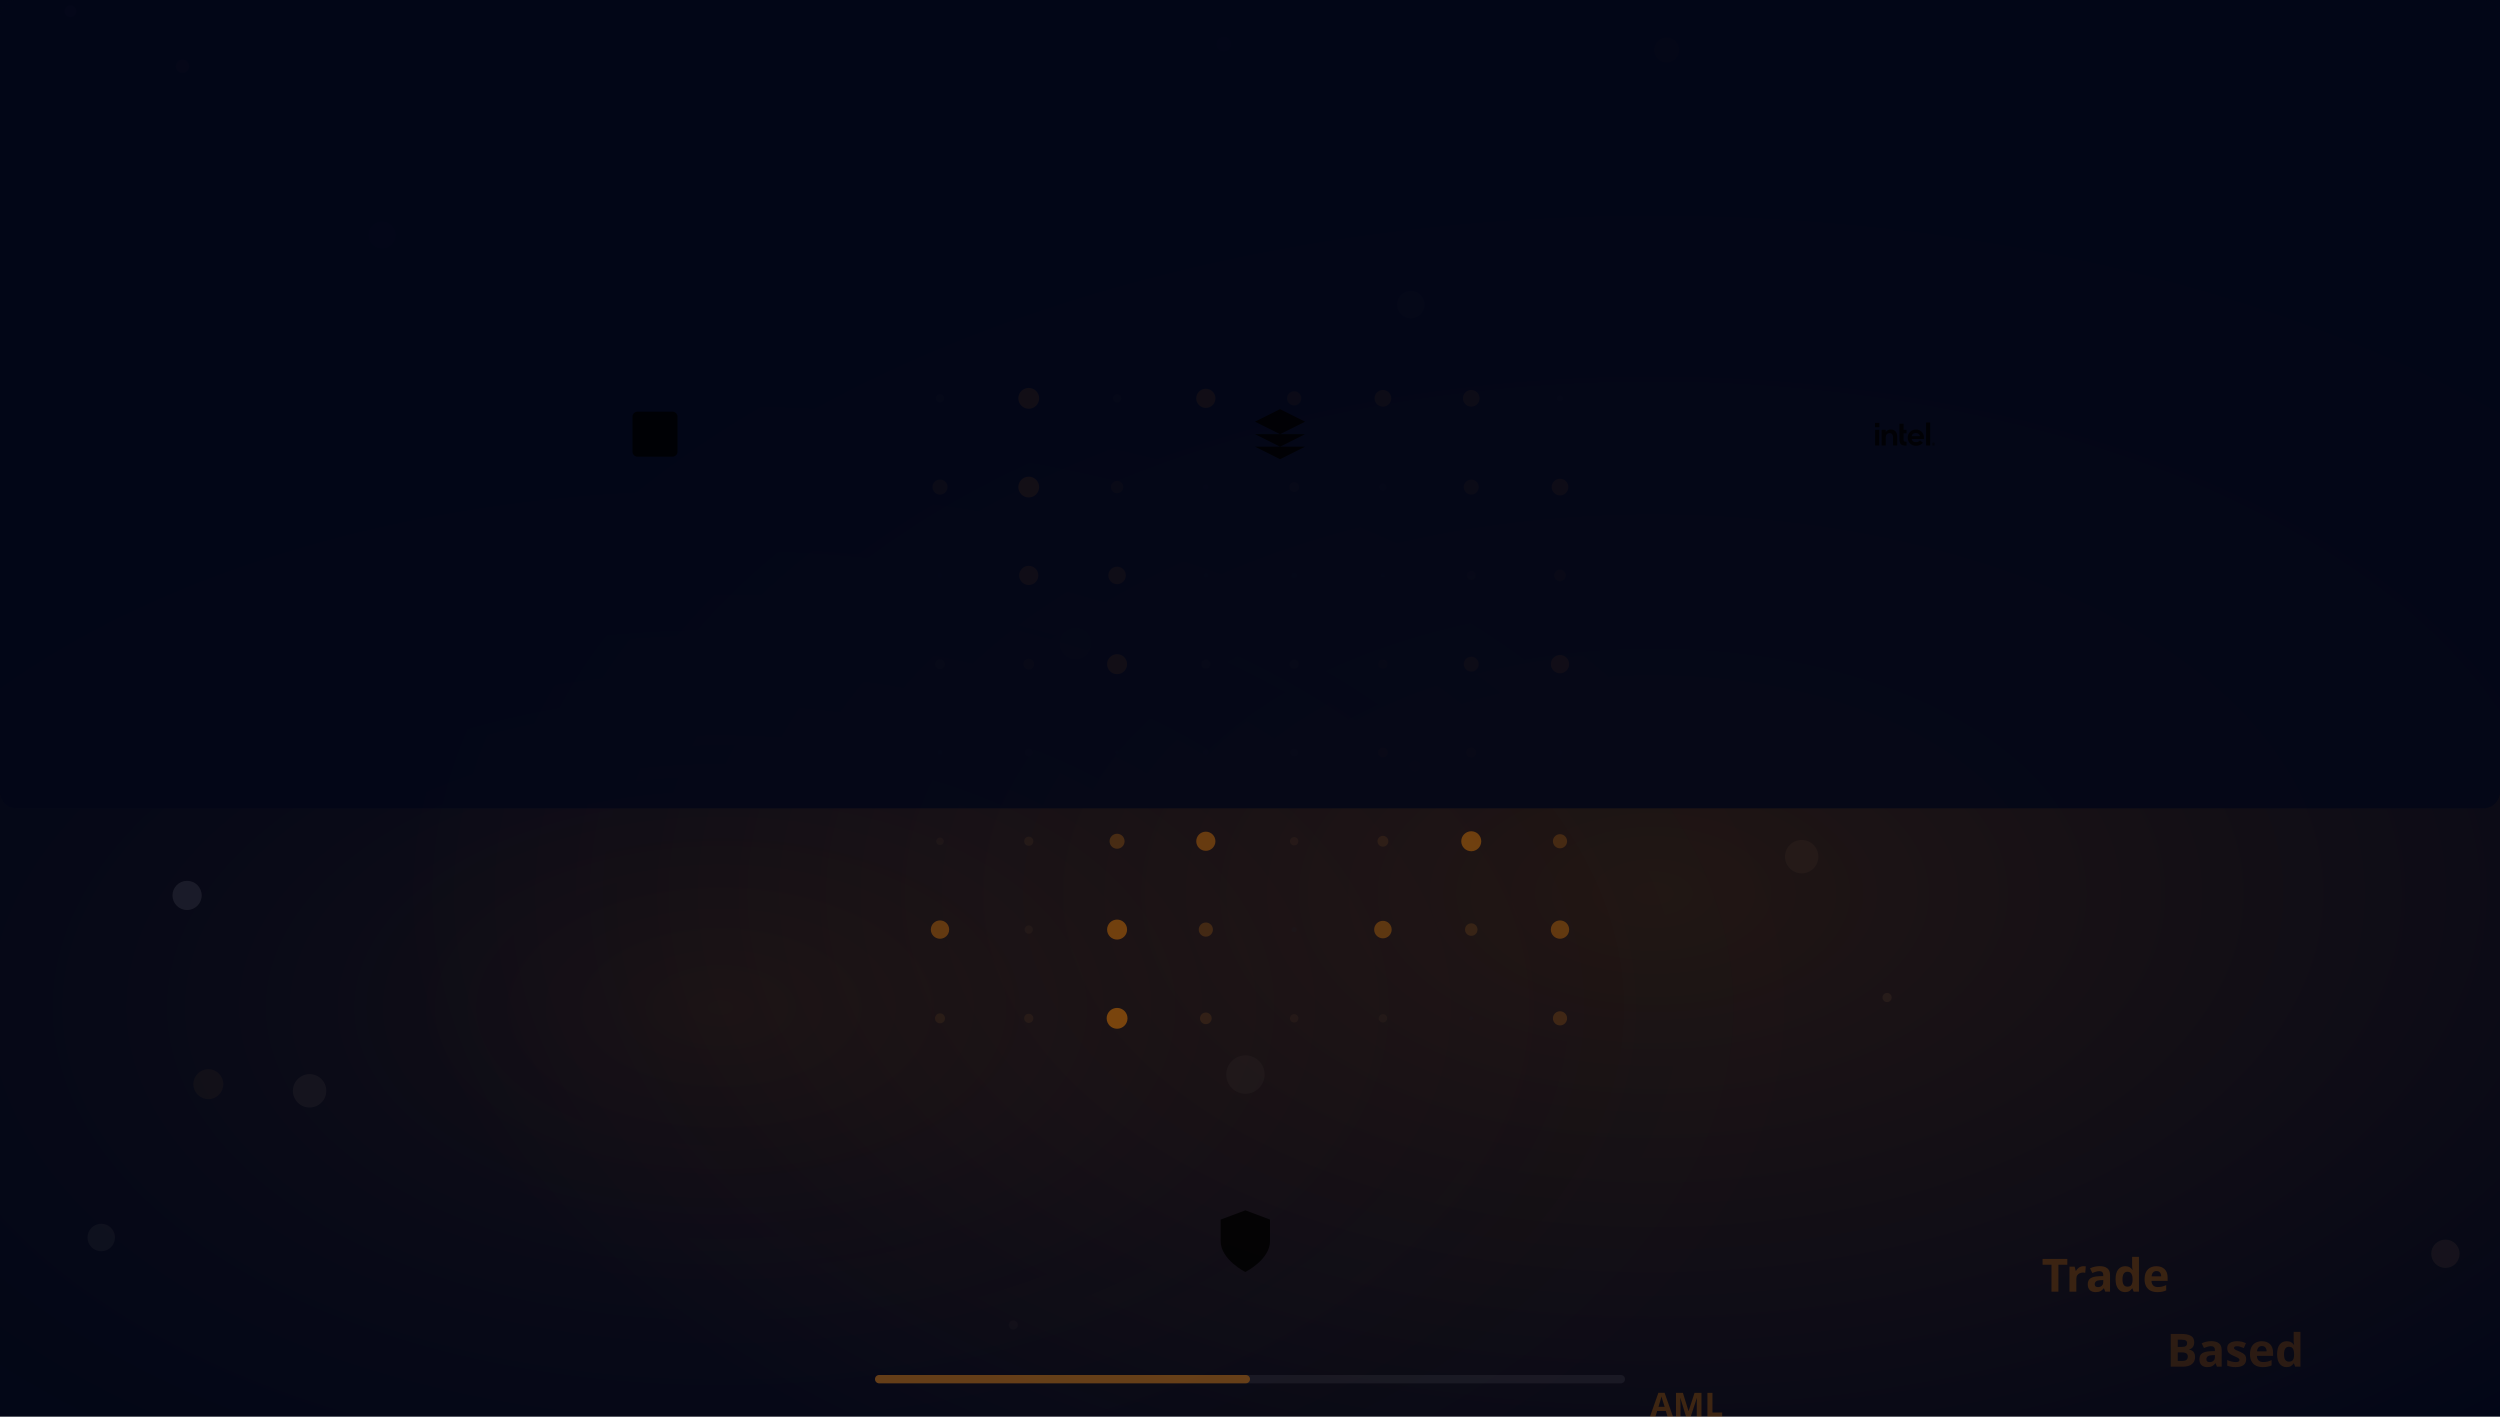
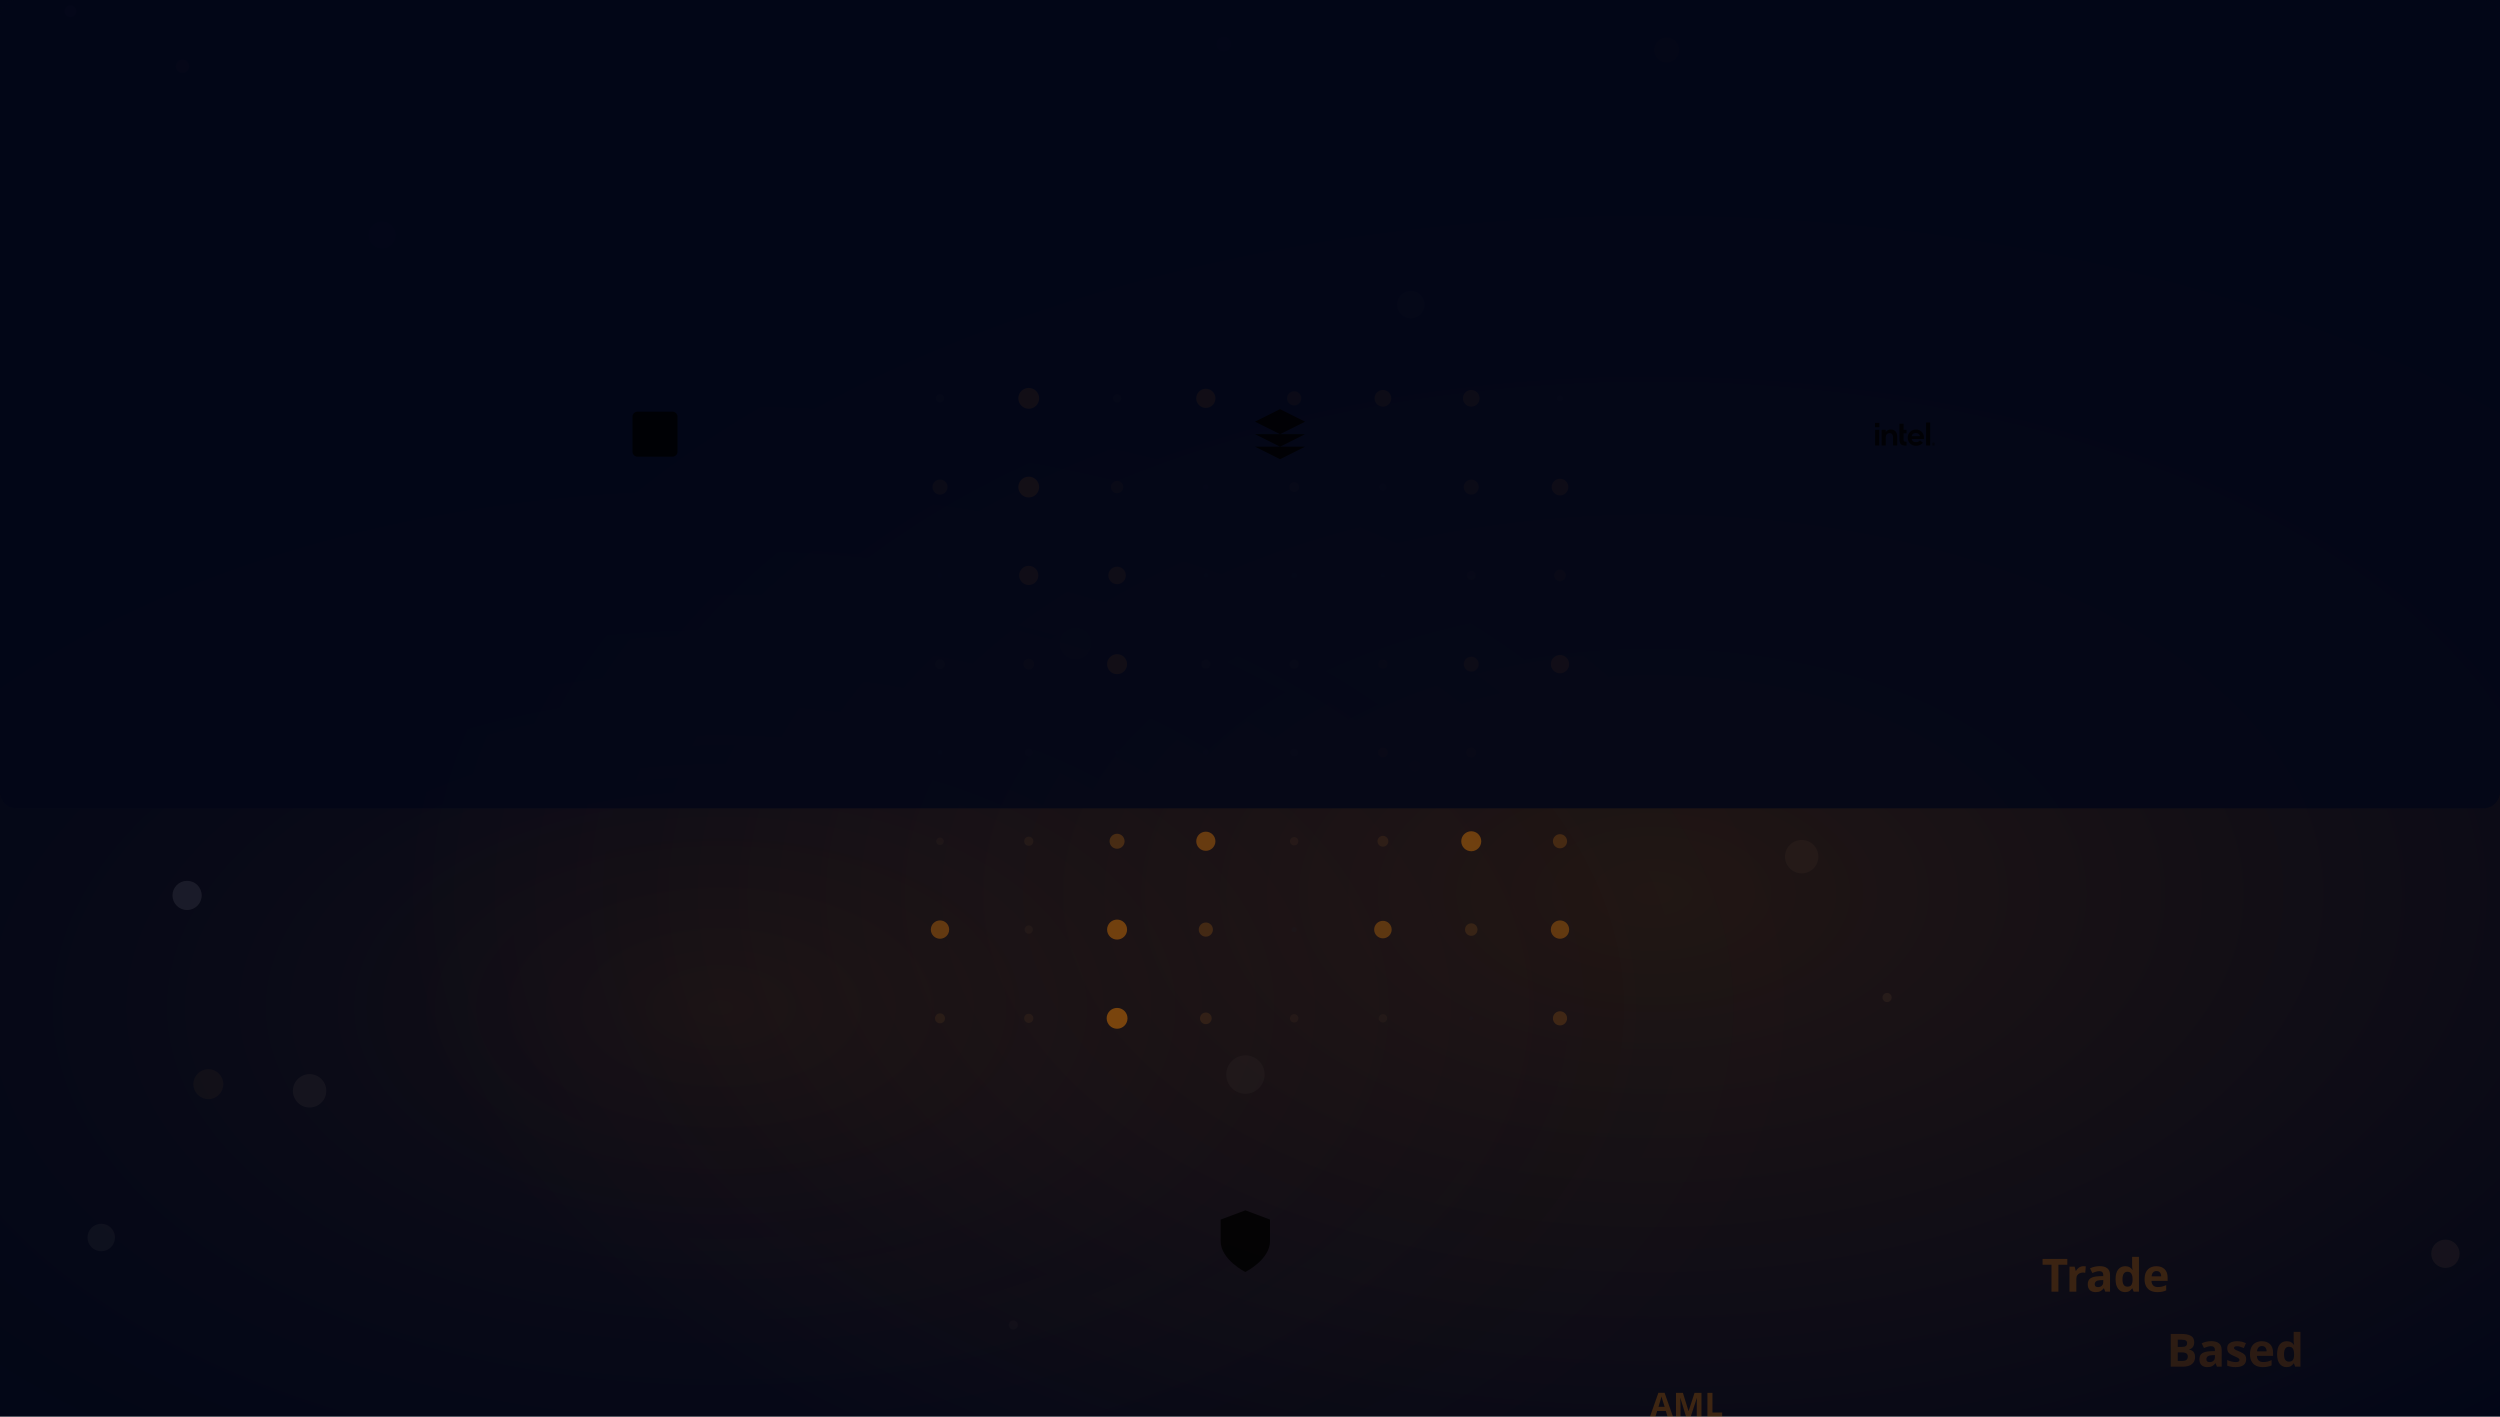
<svg xmlns="http://www.w3.org/2000/svg" width="600" height="340" viewBox="0 0 600 340">
  <defs>
    <radialGradient id="bg-8737084c" cx="66%" cy="63%">
      <stop offset="0" stop-color="#211614" />
      <stop offset="1" stop-color="#020617" />
    </radialGradient>
    <radialGradient id="glow-8737084c" cx="29%" cy="71%">
      <stop offset="0" stop-color="#d97706" stop-opacity="0.09" />
      <stop offset="1" stop-color="#020617" stop-opacity="0" />
    </radialGradient>
  </defs>
  <rect width="600" height="340" fill="url(#bg-8737084c)" />
  <rect width="600" height="340" fill="url(#glow-8737084c)" />
  <circle cx="400.0" cy="12.0" r="3.0" fill="#d97a0c" opacity="0.06" />
  <circle cx="258.1" cy="154.5" r="3.8" fill="#e19a48" opacity="0.03" />
  <circle cx="586.9" cy="300.9" r="3.4" fill="#e6b275" opacity="0.06" />
  <circle cx="338.6" cy="73.1" r="3.3" fill="#e3a45b" opacity="0.06" />
  <circle cx="91.7" cy="56.4" r="3.2" fill="#eed1af" opacity="0.02" />
  <circle cx="44.9" cy="214.9" r="3.5" fill="#f7f8f9" opacity="0.08" />
  <circle cx="298.9" cy="257.9" r="4.6" fill="#f1dfc9" opacity="0.03" />
  <circle cx="50.0" cy="260.2" r="3.6" fill="#df9137" opacity="0.04" />
  <circle cx="16.9" cy="2.7" r="1.4" fill="#f1ddc5" opacity="0.05" />
  <circle cx="43.8" cy="15.9" r="1.6" fill="#e19a49" opacity="0.07" />
  <circle cx="293.7" cy="10.6" r="1.7" fill="#f0dcc4" opacity="0.02" />
  <circle cx="225.6" cy="95.6" r="1.0" fill="#463120" opacity="0.25" />
  <circle cx="246.9" cy="95.6" r="2.5" fill="#d57506" opacity="0.49" />
  <circle cx="246.9" cy="116.9" r="2.5" fill="#d77606" opacity="0.50" />
  <circle cx="225.6" cy="116.9" r="1.8" fill="#945612" opacity="0.38" />
  <circle cx="225.6" cy="138.1" r="0.6" fill="#191b28" opacity="0.17" />
  <circle cx="225.6" cy="159.4" r="1.2" fill="#53371d" opacity="0.27" />
  <circle cx="246.9" cy="159.4" r="1.3" fill="#623e1b" opacity="0.30" />
  <circle cx="246.9" cy="138.1" r="2.3" fill="#c06b0a" opacity="0.46" />
  <circle cx="268.1" cy="138.1" r="2.1" fill="#b3650c" opacity="0.44" />
  <circle cx="268.1" cy="159.4" r="2.4" fill="#cb7008" opacity="0.48" />
  <circle cx="289.4" cy="159.4" r="1.1" fill="#4a331f" opacity="0.25" />
  <circle cx="289.4" cy="138.1" r="0.6" fill="#1d1d27" opacity="0.17" />
  <circle cx="289.4" cy="116.9" r="0.7" fill="#201f26" opacity="0.18" />
  <circle cx="268.1" cy="116.9" r="1.5" fill="#744717" opacity="0.33" />
  <circle cx="268.1" cy="95.6" r="1.0" fill="#3f2d21" opacity="0.23" />
  <circle cx="289.4" cy="95.6" r="2.3" fill="#c86f08" opacity="0.47" />
  <circle cx="310.6" cy="95.6" r="1.7" fill="#8c5213" opacity="0.37" />
  <circle cx="310.6" cy="116.9" r="1.2" fill="#58391c" opacity="0.28" />
  <circle cx="331.9" cy="116.9" r="0.9" fill="#382a22" opacity="0.22" />
  <circle cx="331.9" cy="95.6" r="2.0" fill="#a9600e" opacity="0.42" />
  <circle cx="353.1" cy="95.6" r="2.0" fill="#aa610e" opacity="0.42" />
  <circle cx="374.4" cy="95.6" r="0.8" fill="#2f2624" opacity="0.21" />
  <circle cx="374.4" cy="116.9" r="2.0" fill="#ab610e" opacity="0.42" />
  <circle cx="353.1" cy="116.9" r="1.8" fill="#8d5313" opacity="0.37" />
  <circle cx="353.1" cy="138.1" r="1.1" fill="#4d341e" opacity="0.26" />
  <circle cx="374.4" cy="138.1" r="1.4" fill="#67411a" opacity="0.30" />
  <circle cx="374.4" cy="159.4" r="2.2" fill="#be6a0a" opacity="0.45" />
  <circle cx="353.1" cy="159.4" r="1.8" fill="#955612" opacity="0.38" />
  <circle cx="331.9" cy="159.4" r="1.1" fill="#4d341e" opacity="0.26" />
  <circle cx="331.9" cy="138.1" r="0.6" fill="#161a28" opacity="0.16" />
  <circle cx="310.6" cy="138.1" r="0.7" fill="#262125" opacity="0.19" />
  <circle cx="310.6" cy="159.4" r="1.1" fill="#4e351e" opacity="0.26" />
  <circle cx="310.6" cy="180.6" r="1.0" fill="#433020" opacity="0.24" />
  <circle cx="310.6" cy="201.9" r="1.0" fill="#453020" opacity="0.24" />
  <circle cx="331.9" cy="201.9" r="1.3" fill="#5b3b1c" opacity="0.28" />
  <circle cx="331.9" cy="180.6" r="1.2" fill="#58391c" opacity="0.28" />
  <circle cx="353.1" cy="180.6" r="1.2" fill="#54371d" opacity="0.27" />
  <circle cx="374.4" cy="180.6" r="0.6" fill="#191c28" opacity="0.17" />
  <circle cx="374.4" cy="201.9" r="1.7" fill="#8a5113" opacity="0.36" />
  <circle cx="353.1" cy="201.9" r="2.4" fill="#ca7008" opacity="0.47" />
  <circle cx="353.1" cy="223.1" r="1.5" fill="#704518" opacity="0.32" />
  <circle cx="374.4" cy="223.1" r="2.2" fill="#b8670b" opacity="0.44" />
  <circle cx="374.4" cy="244.4" r="1.7" fill="#834e15" opacity="0.35" />
  <circle cx="353.1" cy="244.4" r="0.5" fill="#121829" opacity="0.16" />
  <circle cx="331.9" cy="244.4" r="1.0" fill="#3f2e21" opacity="0.23" />
  <circle cx="331.9" cy="223.1" r="2.1" fill="#b3650c" opacity="0.43" />
  <circle cx="310.6" cy="223.1" r="0.6" fill="#1a1c27" opacity="0.17" />
  <circle cx="310.6" cy="244.4" r="1.0" fill="#433020" opacity="0.24" />
  <circle cx="289.4" cy="244.4" r="1.4" fill="#67411a" opacity="0.30" />
  <circle cx="268.1" cy="244.4" r="2.5" fill="#d77606" opacity="0.50" />
  <circle cx="268.1" cy="223.1" r="2.4" fill="#cd7107" opacity="0.48" />
  <circle cx="289.4" cy="223.1" r="1.7" fill="#875014" opacity="0.36" />
  <circle cx="289.4" cy="201.9" r="2.3" fill="#c06b0a" opacity="0.46" />
  <circle cx="289.4" cy="180.6" r="0.7" fill="#222026" opacity="0.18" />
  <circle cx="268.1" cy="180.6" r="0.5" fill="#111829" opacity="0.15" />
  <circle cx="268.1" cy="201.9" r="1.8" fill="#945612" opacity="0.38" />
  <circle cx="246.9" cy="201.9" r="1.1" fill="#47321f" opacity="0.25" />
  <circle cx="246.9" cy="180.6" r="0.9" fill="#3a2b22" opacity="0.23" />
  <circle cx="225.6" cy="180.6" r="0.6" fill="#141929" opacity="0.16" />
  <circle cx="225.6" cy="201.9" r="0.9" fill="#372a22" opacity="0.22" />
  <circle cx="225.6" cy="223.1" r="2.2" fill="#bb680b" opacity="0.45" />
  <circle cx="246.9" cy="223.1" r="1.0" fill="#3d2d21" opacity="0.23" />
  <circle cx="246.9" cy="244.4" r="1.1" fill="#4d341e" opacity="0.26" />
  <circle cx="225.6" cy="244.4" r="1.2" fill="#53371d" opacity="0.27" />
  <circle cx="74.3" cy="261.8" r="4.0" fill="#eed0ae" opacity="0.05" />
  <circle cx="243.2" cy="318.0" r="1.1" fill="#e9bc89" opacity="0.02" />
  <circle cx="339.6" cy="183.8" r="1.4" fill="#e19a48" opacity="0.03" />
  <circle cx="24.3" cy="297.0" r="3.3" fill="#f0dbc2" opacity="0.04" />
  <circle cx="452.9" cy="239.4" r="1.1" fill="#e3a258" opacity="0.07" />
  <circle cx="432.4" cy="205.6" r="4.0" fill="#e9ba85" opacity="0.04" />
  <rect x="0" y="0" width="600" height="194" fill="#020617" opacity="0.85" rx="4" />
  <g transform="translate(150, 97) scale(0.6)" color="#d97706" opacity="0.8">
    <rect x="3" y="3" width="18" height="18" rx="2" />
    <path d="M9 12l2 2 4-4" />
  </g>
  <g transform="translate(300, 97) scale(0.6)" color="#d97706" opacity="0.8">
    <path d="M12 2L2 7l10 5 10-5-10-5zM2 17l10 5 10-5M2 12l10 5 10-5" />
  </g>
  <g transform="translate(450, 97) scale(0.6)" color="#d97706" opacity="0.8">
    <path d="M20.42 7.345v9.18h1.651v-9.18zM0 7.475v1.737h1.737V7.474zm9.78.352v6.053c0 .513.044.945.13 1.292.087.34.235.618.44.828.203.21.475.359.803.451.334.093.754.136 1.255.136h.216v-1.533c-.24 0-.445-.012-.593-.037a.672.672 0 0 1-.39-.173.693.693 0 0 1-.173-.377 4.002 4.002 0 0 1-.037-.606v-2.182h1.193v-1.416h-1.193V7.827zm-3.505 2.312c-.396 0-.76.08-1.082.241-.327.161-.6.384-.822.668l-.087.117v-.902H2.658v6.256h1.639v-3.214c.018-.588.16-1.02.433-1.299.29-.297.642-.445 1.044-.445.476 0 .841.149 1.082.433.235.284.359.686.359 1.2v3.324h1.663V12.97c.006-.89-.229-1.595-.686-2.09-.458-.495-1.1-.742-1.917-.742zm10.065.006a3.252 3.252 0 0 0-2.306.946c-.29.29-.525.637-.692 1.033a3.145 3.145 0 0 0-.254 1.273c0 .452.08.878.241 1.274.161.395.39.742.674 1.032.284.29.637.526 1.045.693.408.173.86.26 1.342.26 1.397 0 2.262-.637 2.782-1.23l-1.187-.904c-.248.297-.841.699-1.583.699-.464 0-.847-.105-1.138-.321a1.588 1.588 0 0 1-.593-.872l-.019-.056h4.915v-.587c0-.451-.08-.872-.235-1.267a3.393 3.393 0 0 0-.661-1.033 3.013 3.013 0 0 0-1.02-.692 3.345 3.345 0 0 0-1.311-.248zm-16.297.118v6.256h1.651v-6.256zm16.278 1.286c1.132 0 1.664.797 1.664 1.255l-3.32.006c0-.458.525-1.255 1.656-1.261zm7.073 3.814a.606.606 0 0 0-.606.606.606.606 0 0 0 .606.606.606.606 0 0 0 .606-.606.606.606 0 0 0-.606-.606zm-.008.105a.5.5 0 0 1 .002 0 .5.5 0 0 1 .5.501.5.5 0 0 1-.5.5.5.5 0 0 1-.5-.5.5.5 0 0 1 .498-.5zm-.233.155v.699h.13v-.285h.093l.173.285h.136l-.18-.297a.191.191 0 0 0 .118-.056c.03-.03.05-.074.05-.136 0-.068-.02-.117-.063-.154-.037-.038-.105-.056-.185-.056zm.13.099h.154c.019 0 .037.006.056.012a.064.064 0 0 1 .037.031c.013.013.012.031.012.056a.124.124 0 0 1-.012.055.164.164 0 0 1-.037.031c-.019.006-.037.013-.056.013h-.154Z" />
  </g>
  <g transform="translate(290, 289) scale(0.74)" color="#d97706" opacity="0.8">
    <path d="M12 22s8-4 8-10V5l-8-3-8 3v7c0 6 8 10 8 10z" />
    <circle cx="12" cy="12" r="3" />
  </g>
  <text x="490" y="310" fill="#d97706" font-family="system-ui,sans-serif" font-size="11" font-weight="600" opacity="0.22">Trade</text>
  <text x="520" y="328" fill="#d97706" font-family="system-ui,sans-serif" font-size="11" font-weight="600" opacity="0.17">Based</text>
-   <rect x="210" y="330" width="180" height="2" rx="1" fill="#f8fafc" opacity="0.06" />
-   <rect x="210" y="330" width="90" height="2" rx="1" fill="#d97706" opacity="0.4" />
  <text x="396" y="340" fill="#d97706" font-family="system-ui,sans-serif" font-size="8" font-weight="600" opacity="0.25">AML</text>
</svg>
